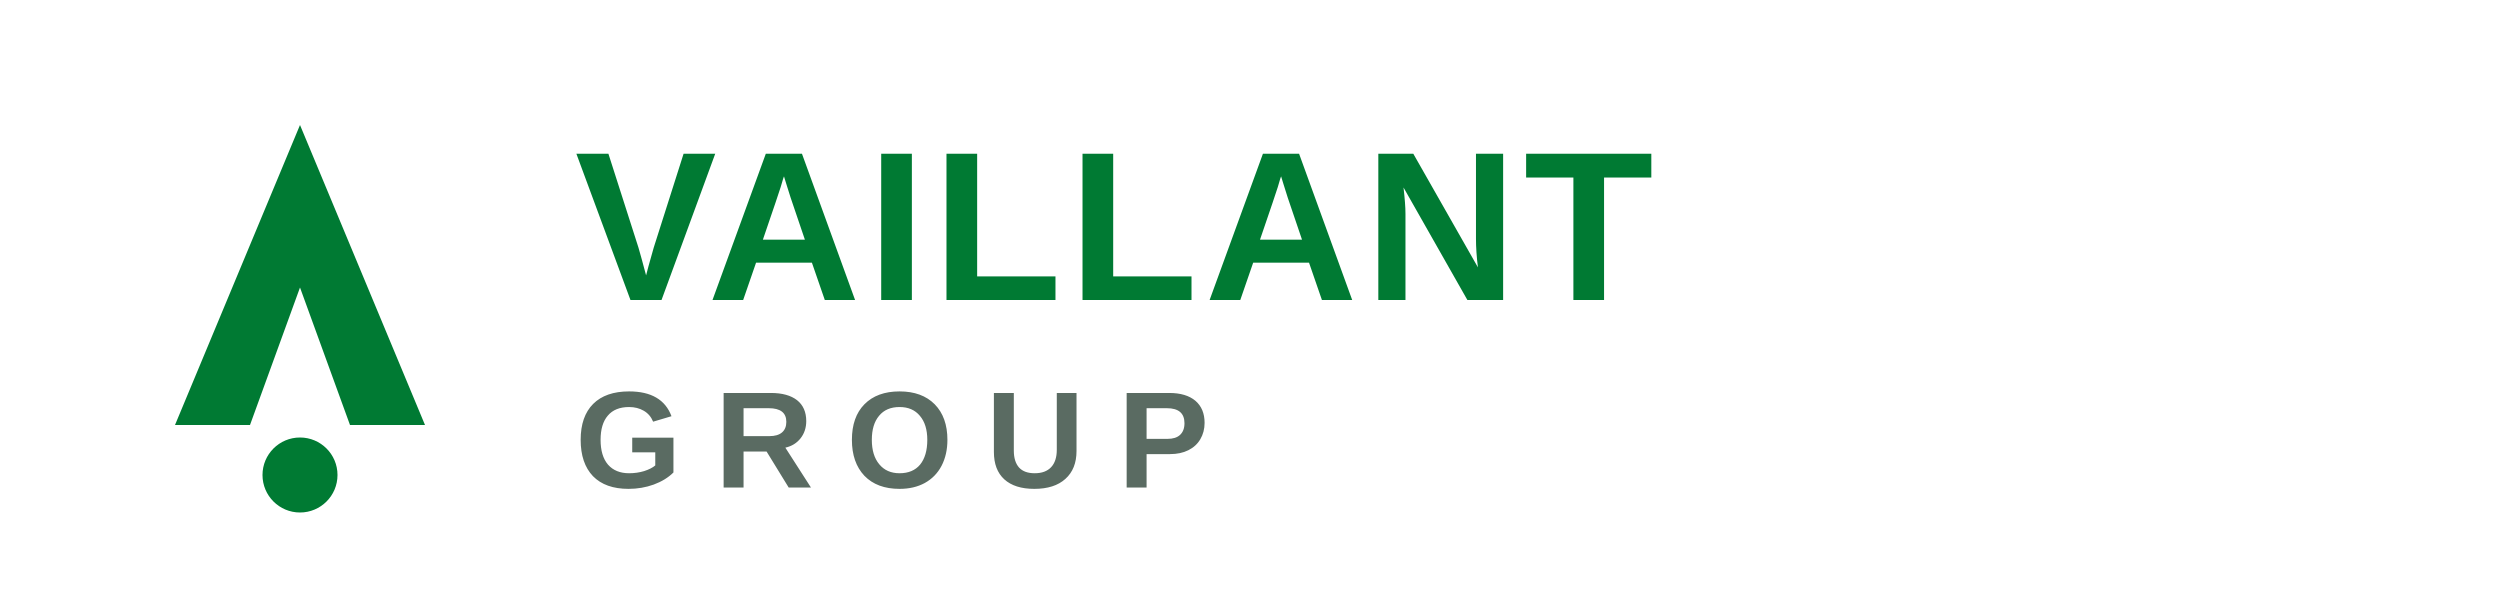
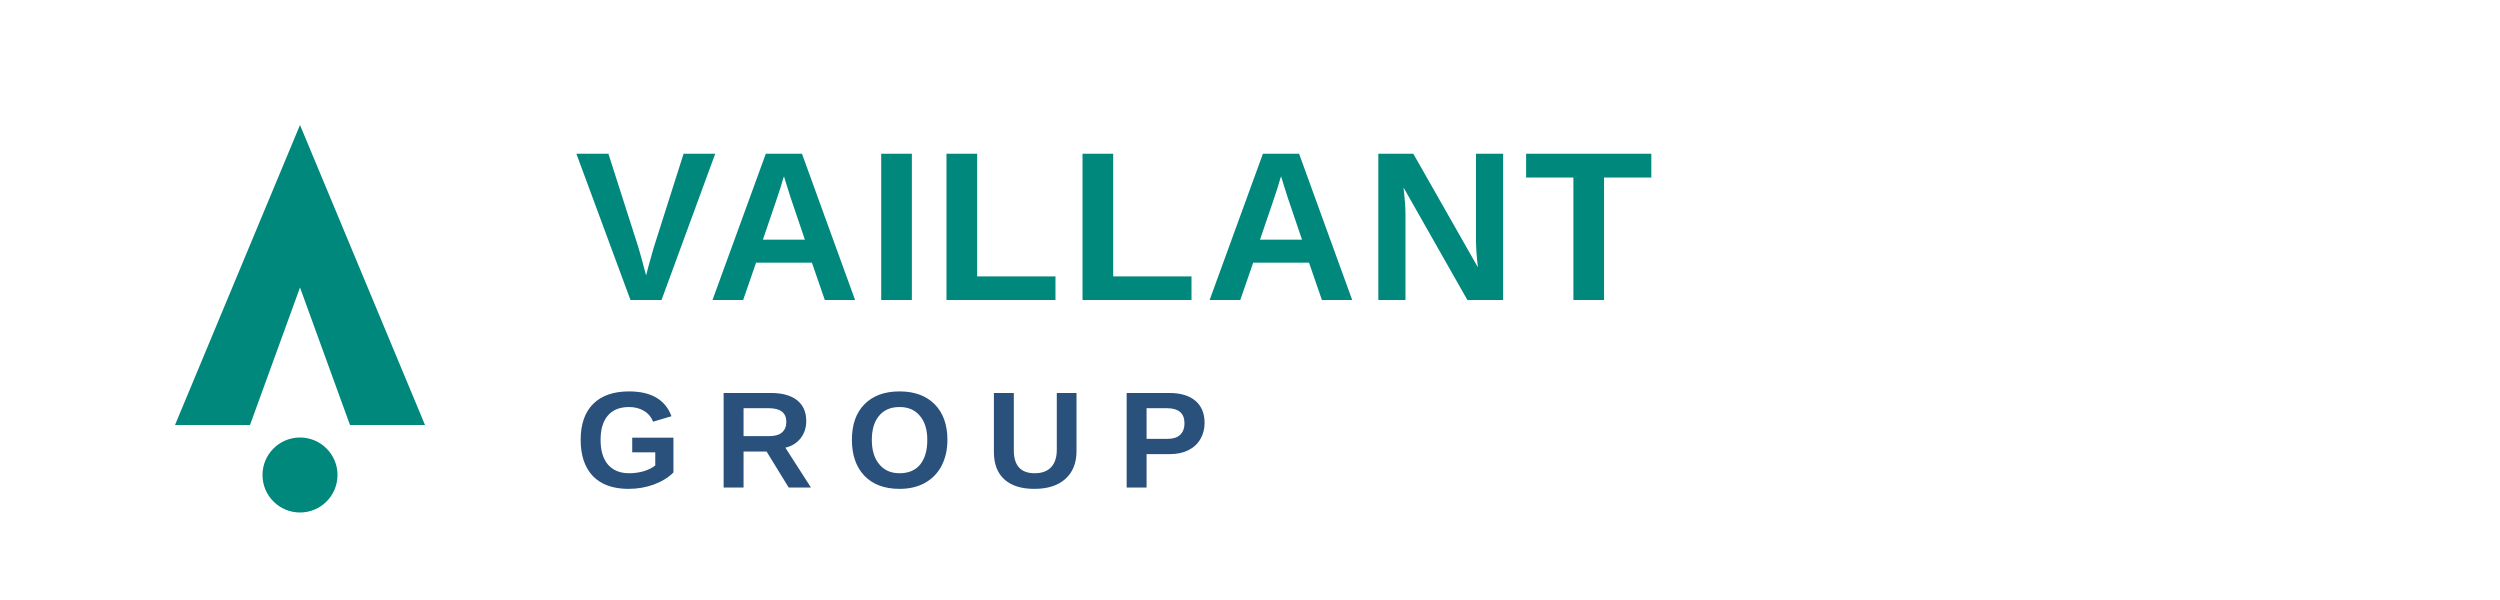
<svg xmlns="http://www.w3.org/2000/svg" viewBox="0 0 200 48" width="200" height="48" role="img" aria-label="Vaillant Group">
  <rect width="200" height="48" fill="none" />
-   <g fill="#007A33">
+   <g fill="#00887D">
    <path d="M14 34 L24 10 L34 34 L28 34 L24 23 L20 34 Z" />
    <circle cx="24" cy="38" r="3" />
  </g>
-   <text x="46" y="24" font-family="Segoe UI, Arial, sans-serif" font-size="17" font-weight="700" fill="#007A33" letter-spacing="0.5">VAILLANT</text>
-   <text x="46" y="39" font-family="Segoe UI, Arial, sans-serif" font-size="11" font-weight="600" fill="#5A6B62" letter-spacing="2.6">GROUP</text>
+   <text x="46" y="24" font-family="Segoe UI, Arial, sans-serif" font-size="17" font-weight="700" fill="#00887D" letter-spacing="0.5">VAILLANT</text>
+   <text x="46" y="39" font-family="Segoe UI, Arial, sans-serif" font-size="11" font-weight="600" fill="#2A507C" letter-spacing="2.6">GROUP</text>
</svg>
